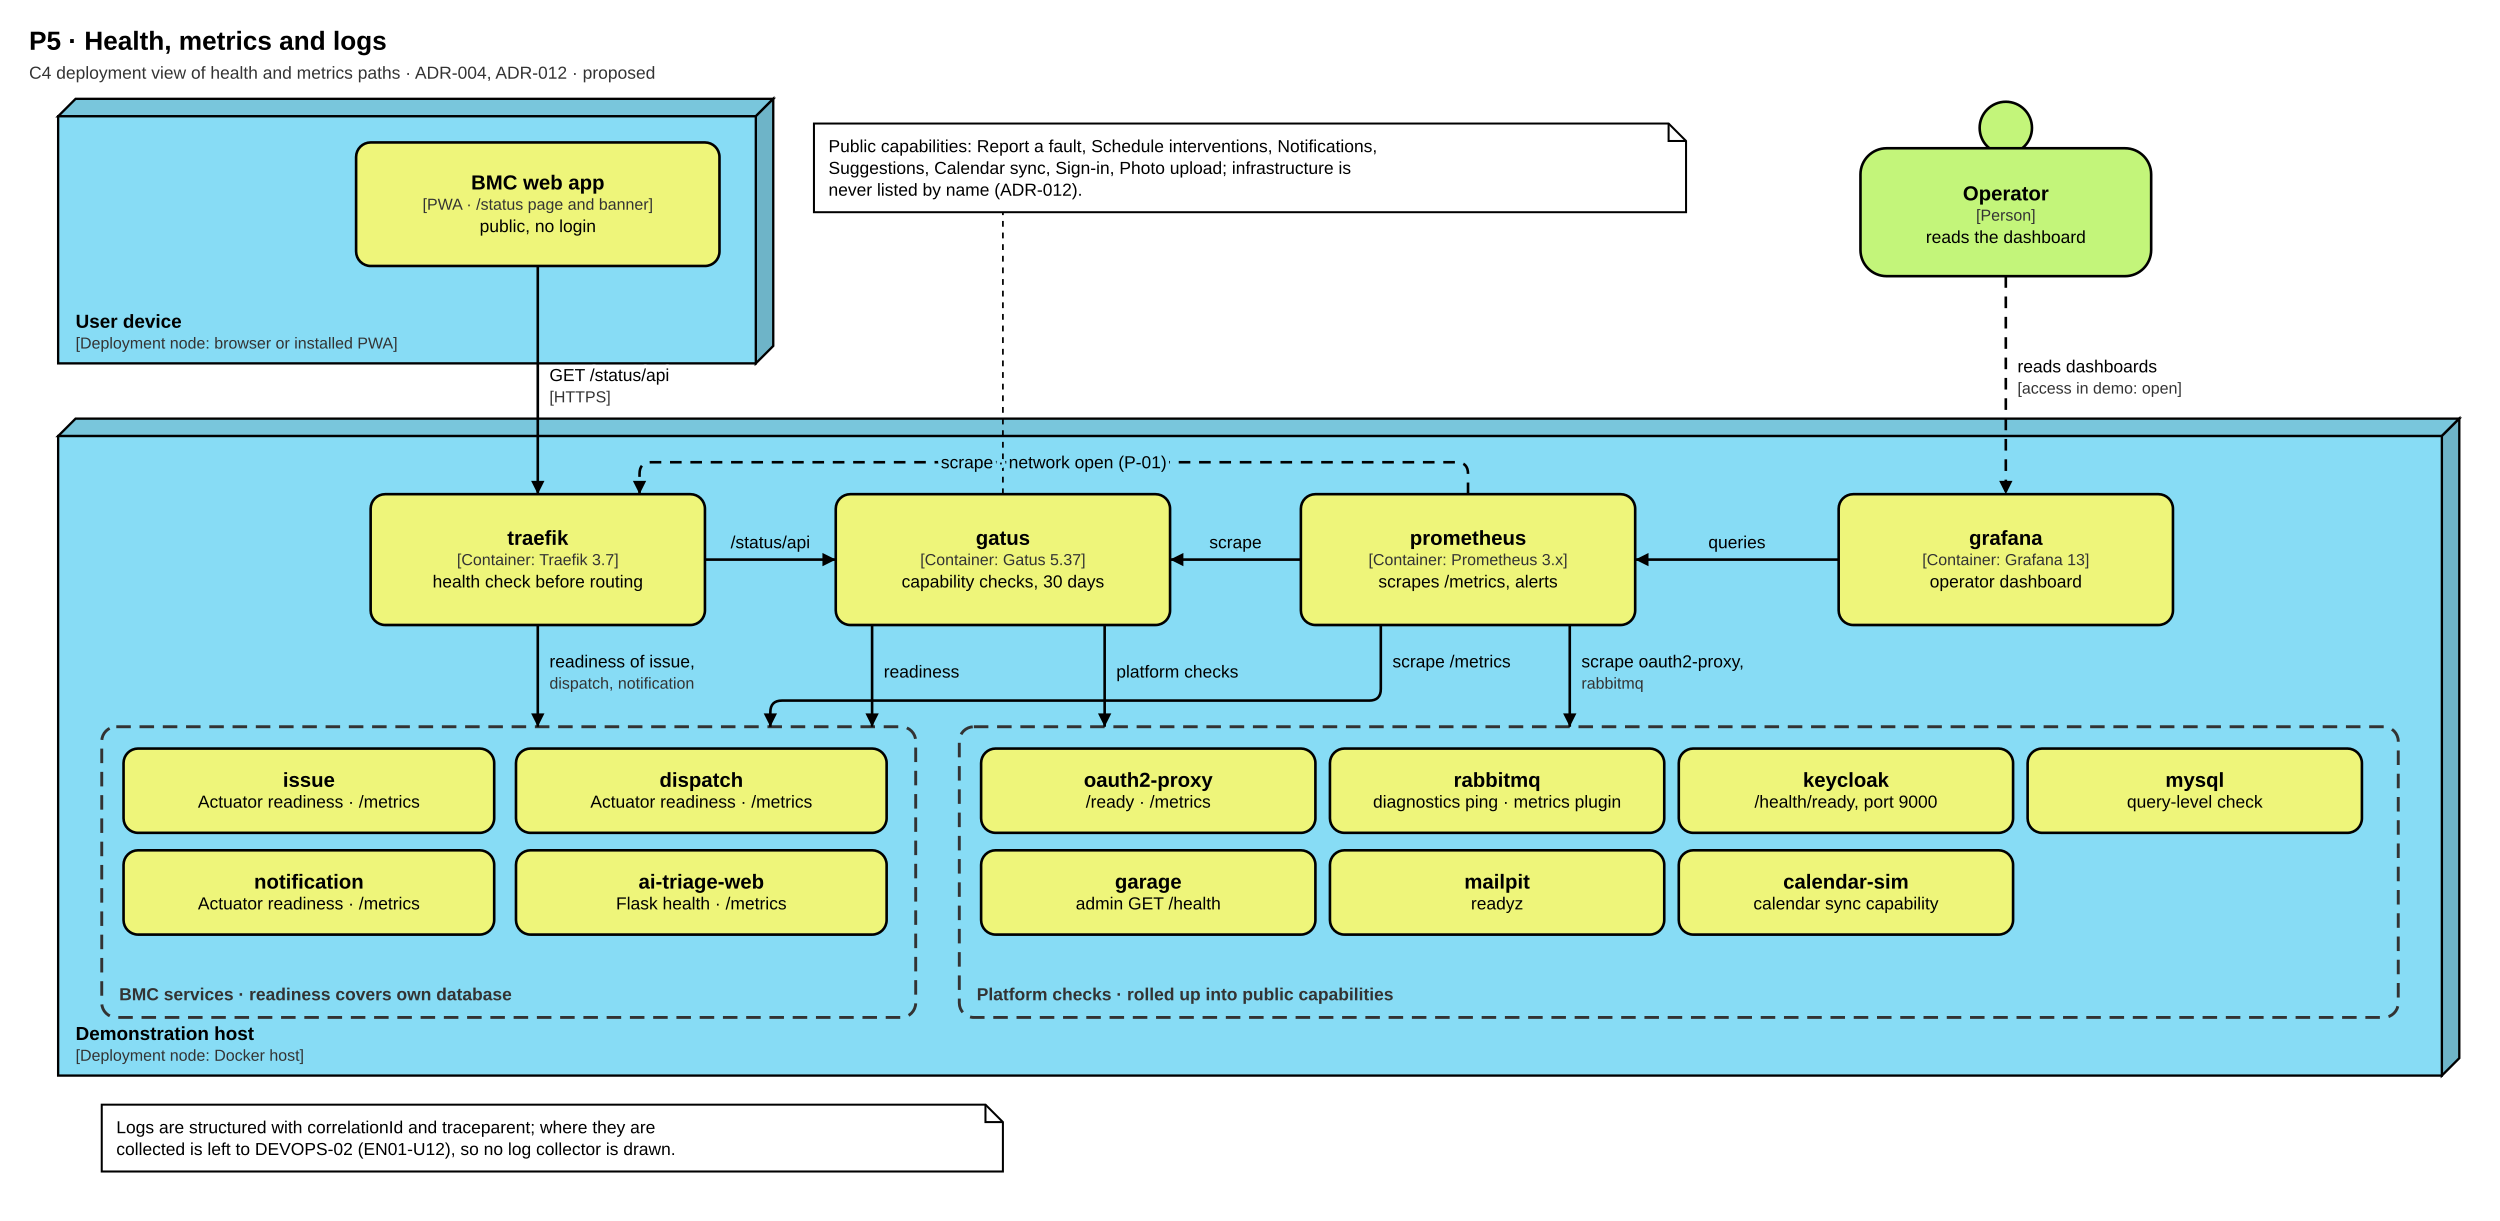
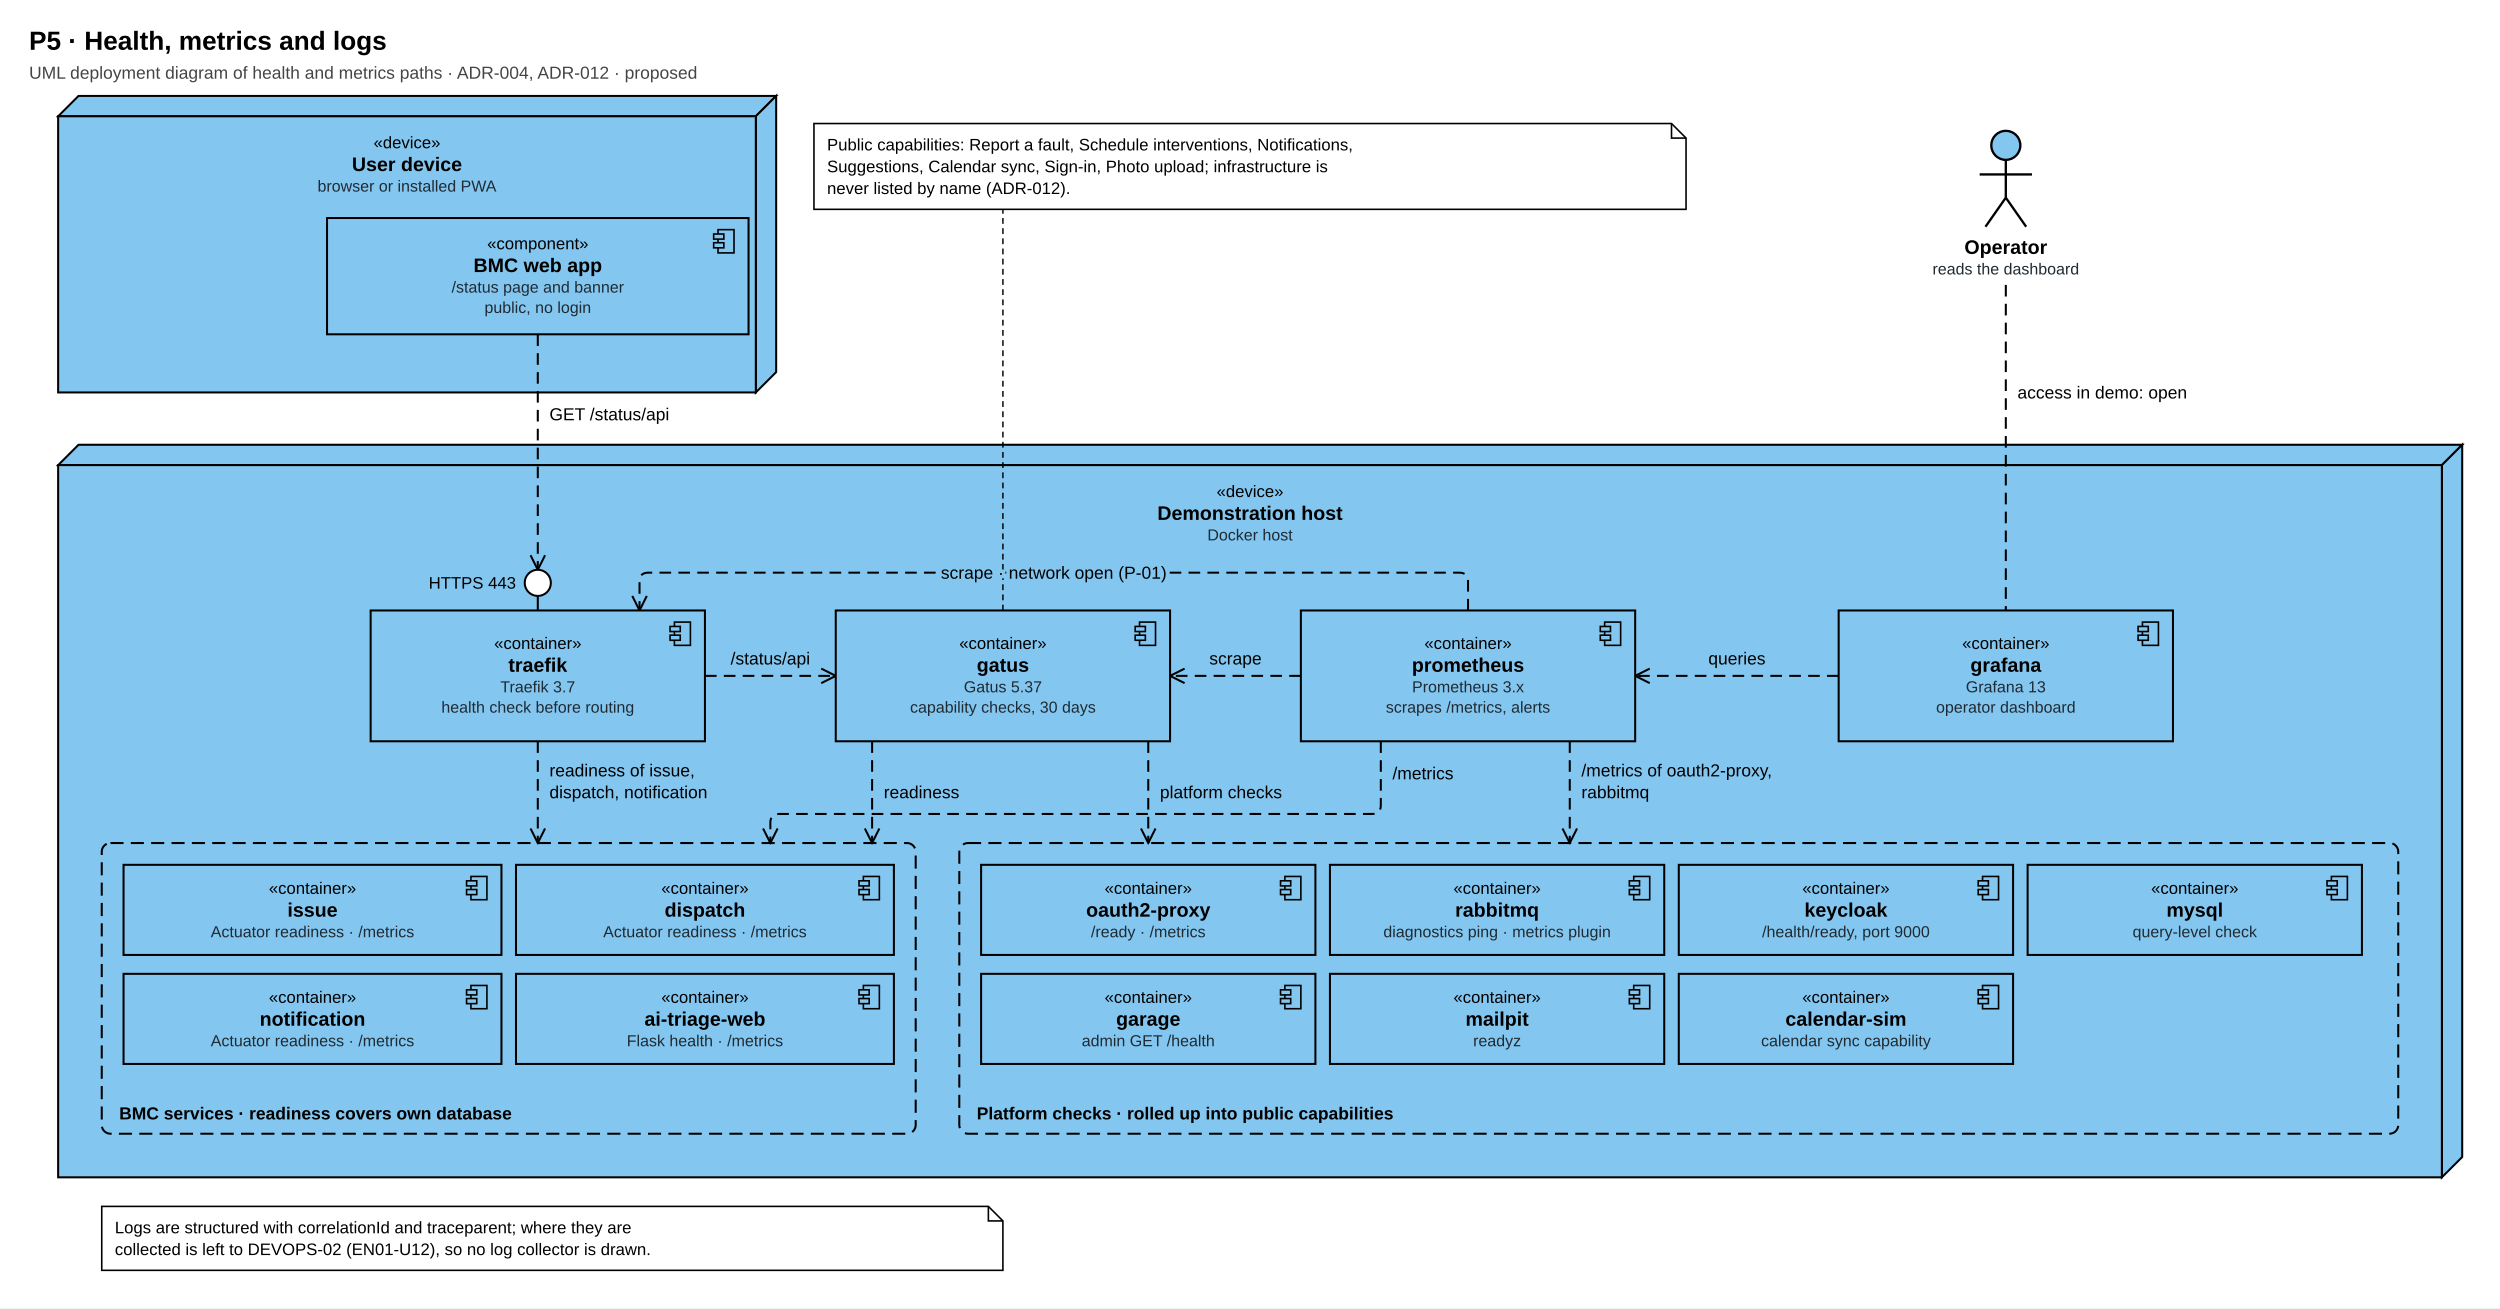
- <svg xmlns="http://www.w3.org/2000/svg" width="1720" height="840" viewBox="0 0 1720 840" font-family="Arial, 'Liberation Sans', Helvetica, sans-serif">
+ <svg xmlns="http://www.w3.org/2000/svg" width="1720" height="900" viewBox="0 0 1720 900" font-family="Arial, 'Liberation Sans', Helvetica, sans-serif">
  <defs>
-     <marker id="arrow" viewBox="0 0 12 12" refX="11" refY="6" markerWidth="11" markerHeight="11" markerUnits="userSpaceOnUse" orient="auto">
-       <path d="M1 1 L11 6 L1 11 Z" fill="#000000" />
+     <marker id="open" viewBox="0 0 12 12" refX="11" refY="6" markerWidth="12" markerHeight="12" markerUnits="userSpaceOnUse" orient="auto">
+       <path d="M1 1 L11 6 L1 11" fill="none" stroke="#000000" stroke-width="1.4" />
    </marker>
  </defs>
  <rect width="100%" height="100%" fill="#FFFFFF" />
-   <path d="M40 80 l12 -12 h480 l-12 12 z" fill="#79C6DC" stroke="#000000" stroke-width="1.6" />
-   <path d="M520 80 l12 -12 v170 l-12 12 z" fill="#6EB4C8" stroke="#000000" stroke-width="1.6" />
-   <rect x="40" y="80" width="480" height="170" fill="#87DCF5" stroke="#000000" stroke-width="1.6" />
-   <text x="52" y="221" font-size="13" font-weight="bold" fill="#000000" text-anchor="start" dominant-baseline="central">User device</text>
-   <text x="52" y="236" font-size="11" font-weight="normal" fill="#333333" text-anchor="start" dominant-baseline="central">[Deployment node: browser or installed PWA]</text>
-   <path d="M40 300 l12 -12 h1640 l-12 12 z" fill="#79C6DC" stroke="#000000" stroke-width="1.6" />
-   <path d="M1680 300 l12 -12 v440 l-12 12 z" fill="#6EB4C8" stroke="#000000" stroke-width="1.6" />
-   <rect x="40" y="300" width="1640" height="440" fill="#87DCF5" stroke="#000000" stroke-width="1.6" />
-   <text x="52" y="711" font-size="13" font-weight="bold" fill="#000000" text-anchor="start" dominant-baseline="central">Demonstration host</text>
-   <text x="52" y="726" font-size="11" font-weight="normal" fill="#333333" text-anchor="start" dominant-baseline="central">[Deployment node: Docker host]</text>
-   <rect x="70" y="500" width="560" height="200" rx="10" fill="none" stroke="#333333" stroke-width="2" stroke-dasharray="10 6" />
-   <text x="82" y="684" font-size="12" font-weight="bold" fill="#333333" text-anchor="start" dominant-baseline="central">BMC services · readiness covers own database</text>
-   <rect x="660" y="500" width="990" height="200" rx="10" fill="none" stroke="#333333" stroke-width="2" stroke-dasharray="10 6" />
-   <text x="672" y="684" font-size="12" font-weight="bold" fill="#333333" text-anchor="start" dominant-baseline="central">Platform checks · rolled up into public capabilities</text>
-   <path d="M690 340 L690 146" stroke="#000000" stroke-width="1.2" stroke-dasharray="4 4" fill="none" />
-   <path d="M370 183 L370 340" stroke="#000000" stroke-width="1.8" fill="none" marker-end="url(#arrow)" />
-   <text stroke="#FFFFFF" stroke-width="5" stroke-linejoin="round" x="378" y="258" font-size="12" font-weight="normal" fill="#000000" text-anchor="start" dominant-baseline="central">GET /status/api</text>
-   <text stroke="#FFFFFF" stroke-width="5" stroke-linejoin="round" x="378" y="273" font-size="11" font-weight="normal" fill="#333333" text-anchor="start" dominant-baseline="central">[HTTPS]</text>
-   <text x="378" y="258" font-size="12" font-weight="normal" fill="#000000" text-anchor="start" dominant-baseline="central">GET /status/api</text>
-   <text x="378" y="273" font-size="11" font-weight="normal" fill="#333333" text-anchor="start" dominant-baseline="central">[HTTPS]</text>
-   <path d="M485 385 L575 385" stroke="#000000" stroke-width="1.8" fill="none" marker-end="url(#arrow)" />
-   <text stroke="#87DCF5" stroke-width="5" stroke-linejoin="round" x="530" y="373" font-size="12" font-weight="normal" fill="#000000" text-anchor="middle" dominant-baseline="central">/status/api</text>
-   <text x="530" y="373" font-size="12" font-weight="normal" fill="#000000" text-anchor="middle" dominant-baseline="central">/status/api</text>
-   <path d="M1380 190 L1380 340" stroke="#000000" stroke-width="1.8" fill="none" stroke-dasharray="8 6" marker-end="url(#arrow)" />
-   <text stroke="#FFFFFF" stroke-width="5" stroke-linejoin="round" x="1388" y="252" font-size="12" font-weight="normal" fill="#000000" text-anchor="start" dominant-baseline="central">reads dashboards</text>
-   <text stroke="#FFFFFF" stroke-width="5" stroke-linejoin="round" x="1388" y="267" font-size="11" font-weight="normal" fill="#333333" text-anchor="start" dominant-baseline="central">[access in demo: open]</text>
-   <text x="1388" y="252" font-size="12" font-weight="normal" fill="#000000" text-anchor="start" dominant-baseline="central">reads dashboards</text>
-   <text x="1388" y="267" font-size="11" font-weight="normal" fill="#333333" text-anchor="start" dominant-baseline="central">[access in demo: open]</text>
-   <path d="M1265 385 L1125 385" stroke="#000000" stroke-width="1.8" fill="none" marker-end="url(#arrow)" />
-   <text stroke="#87DCF5" stroke-width="5" stroke-linejoin="round" x="1195" y="373" font-size="12" font-weight="normal" fill="#000000" text-anchor="middle" dominant-baseline="central">queries</text>
-   <text x="1195" y="373" font-size="12" font-weight="normal" fill="#000000" text-anchor="middle" dominant-baseline="central">queries</text>
-   <path d="M895 385 L805 385" stroke="#000000" stroke-width="1.8" fill="none" marker-end="url(#arrow)" />
-   <text stroke="#87DCF5" stroke-width="5" stroke-linejoin="round" x="850" y="373" font-size="12" font-weight="normal" fill="#000000" text-anchor="middle" dominant-baseline="central">scrape</text>
-   <text x="850" y="373" font-size="12" font-weight="normal" fill="#000000" text-anchor="middle" dominant-baseline="central">scrape</text>
-   <path d="M1010 340 L1010.0 326.0 Q1010 318 1002.0 318.0 L448.0 318.0 Q440 318 440.0 326.0 L440 340" stroke="#000000" stroke-width="1.8" fill="none" stroke-dasharray="8 6" marker-end="url(#arrow)" />
-   <text stroke="#87DCF5" stroke-width="5" stroke-linejoin="round" x="725" y="318" font-size="12" font-weight="normal" fill="#000000" text-anchor="middle" dominant-baseline="central">scrape · network open (P-01)</text>
-   <text x="725" y="318" font-size="12" font-weight="normal" fill="#000000" text-anchor="middle" dominant-baseline="central">scrape · network open (P-01)</text>
-   <path d="M370 430 L370 500" stroke="#000000" stroke-width="1.8" fill="none" marker-end="url(#arrow)" />
-   <text stroke="#87DCF5" stroke-width="5" stroke-linejoin="round" x="378" y="455" font-size="12" font-weight="normal" fill="#000000" text-anchor="start" dominant-baseline="central">readiness of issue,</text>
-   <text stroke="#87DCF5" stroke-width="5" stroke-linejoin="round" x="378" y="470" font-size="11" font-weight="normal" fill="#333333" text-anchor="start" dominant-baseline="central">dispatch, notification</text>
-   <text x="378" y="455" font-size="12" font-weight="normal" fill="#000000" text-anchor="start" dominant-baseline="central">readiness of issue,</text>
-   <text x="378" y="470" font-size="11" font-weight="normal" fill="#333333" text-anchor="start" dominant-baseline="central">dispatch, notification</text>
-   <path d="M600 430 L600 500" stroke="#000000" stroke-width="1.8" fill="none" marker-end="url(#arrow)" />
-   <text stroke="#87DCF5" stroke-width="5" stroke-linejoin="round" x="608" y="462" font-size="12" font-weight="normal" fill="#000000" text-anchor="start" dominant-baseline="central">readiness</text>
-   <text x="608" y="462" font-size="12" font-weight="normal" fill="#000000" text-anchor="start" dominant-baseline="central">readiness</text>
-   <path d="M760 430 L760 500" stroke="#000000" stroke-width="1.8" fill="none" marker-end="url(#arrow)" />
-   <text stroke="#87DCF5" stroke-width="5" stroke-linejoin="round" x="768" y="462" font-size="12" font-weight="normal" fill="#000000" text-anchor="start" dominant-baseline="central">platform checks</text>
-   <text x="768" y="462" font-size="12" font-weight="normal" fill="#000000" text-anchor="start" dominant-baseline="central">platform checks</text>
-   <path d="M950 430 L950.0 474.0 Q950 482 942.0 482.0 L538.0 482.0 Q530 482 530.0 490.0 L530 500" stroke="#000000" stroke-width="1.8" fill="none" marker-end="url(#arrow)" />
-   <text stroke="#87DCF5" stroke-width="5" stroke-linejoin="round" x="958" y="455" font-size="12" font-weight="normal" fill="#000000" text-anchor="start" dominant-baseline="central">scrape /metrics</text>
-   <text x="958" y="455" font-size="12" font-weight="normal" fill="#000000" text-anchor="start" dominant-baseline="central">scrape /metrics</text>
-   <path d="M1080 430 L1080 500" stroke="#000000" stroke-width="1.8" fill="none" marker-end="url(#arrow)" />
-   <text stroke="#87DCF5" stroke-width="5" stroke-linejoin="round" x="1088" y="455" font-size="12" font-weight="normal" fill="#000000" text-anchor="start" dominant-baseline="central">scrape oauth2-proxy,</text>
-   <text stroke="#87DCF5" stroke-width="5" stroke-linejoin="round" x="1088" y="470" font-size="11" font-weight="normal" fill="#333333" text-anchor="start" dominant-baseline="central">rabbitmq</text>
-   <text x="1088" y="455" font-size="12" font-weight="normal" fill="#000000" text-anchor="start" dominant-baseline="central">scrape oauth2-proxy,</text>
-   <text x="1088" y="470" font-size="11" font-weight="normal" fill="#333333" text-anchor="start" dominant-baseline="central">rabbitmq</text>
+   <path d="M40 80 l14 -14 h480 l-14 14 z" fill="#83C6EF" stroke="#000000" stroke-width="1.4" />
+   <path d="M520 80 l14 -14 v190 l-14 14 z" fill="#83C6EF" stroke="#000000" stroke-width="1.4" />
+   <rect x="40" y="80" width="480" height="190" fill="#83C6EF" stroke="#000000" stroke-width="1.4" />
+   <text x="280.0" y="98" font-size="11.5" fill="#000000" text-anchor="middle" dominant-baseline="central">«device»</text>
+   <text x="280.0" y="113" font-size="13.5" font-weight="bold" fill="#000000" text-anchor="middle" dominant-baseline="central">User device</text>
+   <text x="280.0" y="128" font-size="11" fill="#1F2A33" text-anchor="middle" dominant-baseline="central">browser or installed PWA</text>
+   <path d="M40 320 l14 -14 h1640 l-14 14 z" fill="#83C6EF" stroke="#000000" stroke-width="1.4" />
+   <path d="M1680 320 l14 -14 v490 l-14 14 z" fill="#83C6EF" stroke="#000000" stroke-width="1.4" />
+   <rect x="40" y="320" width="1640" height="490" fill="#83C6EF" stroke="#000000" stroke-width="1.4" />
+   <text x="860.0" y="338" font-size="11.5" fill="#000000" text-anchor="middle" dominant-baseline="central">«device»</text>
+   <text x="860.0" y="353" font-size="13.5" font-weight="bold" fill="#000000" text-anchor="middle" dominant-baseline="central">Demonstration host</text>
+   <text x="860.0" y="368" font-size="11" fill="#1F2A33" text-anchor="middle" dominant-baseline="central">Docker host</text>
+   <rect x="70" y="580" width="560" height="200" rx="6" fill="none" stroke="#000000" stroke-width="1.4" stroke-dasharray="9 5" />
+   <text x="82" y="766" font-size="12" font-weight="bold" fill="#000000" text-anchor="start" dominant-baseline="central">BMC services · readiness covers own database</text>
+   <rect x="660" y="580" width="990" height="200" rx="6" fill="none" stroke="#000000" stroke-width="1.4" stroke-dasharray="9 5" />
+   <text x="672" y="766" font-size="12" font-weight="bold" fill="#000000" text-anchor="start" dominant-baseline="central">Platform checks · rolled up into public capabilities</text>
+   <path d="M690 420 L690 144" stroke="#000000" stroke-width="1" stroke-dasharray="4 3" fill="none" />
+   <path d="M370 230 L370 392" stroke="#000000" stroke-width="1.4" fill="none" stroke-dasharray="8 5" marker-end="url(#open)" />
+   <text stroke="#FFFFFF" stroke-width="5" stroke-linejoin="round" x="378" y="285" font-size="12" fill="#000000" text-anchor="start" dominant-baseline="central">GET /status/api</text>
+   <text x="378" y="285" font-size="12" fill="#000000" text-anchor="start" dominant-baseline="central">GET /status/api</text>
+   <path d="M485 465 L575 465" stroke="#000000" stroke-width="1.4" fill="none" stroke-dasharray="8 5" marker-end="url(#open)" />
+   <text stroke="#83C6EF" stroke-width="5" stroke-linejoin="round" x="530" y="453" font-size="12" fill="#000000" text-anchor="middle" dominant-baseline="central">/status/api</text>
+   <text x="530" y="453" font-size="12" fill="#000000" text-anchor="middle" dominant-baseline="central">/status/api</text>
+   <path d="M895 465 L805 465" stroke="#000000" stroke-width="1.4" fill="none" stroke-dasharray="8 5" marker-end="url(#open)" />
+   <text stroke="#83C6EF" stroke-width="5" stroke-linejoin="round" x="850" y="453" font-size="12" fill="#000000" text-anchor="middle" dominant-baseline="central">scrape</text>
+   <text x="850" y="453" font-size="12" fill="#000000" text-anchor="middle" dominant-baseline="central">scrape</text>
+   <path d="M1265 465 L1125 465" stroke="#000000" stroke-width="1.4" fill="none" stroke-dasharray="8 5" marker-end="url(#open)" />
+   <text stroke="#83C6EF" stroke-width="5" stroke-linejoin="round" x="1195" y="453" font-size="12" fill="#000000" text-anchor="middle" dominant-baseline="central">queries</text>
+   <text x="1195" y="453" font-size="12" fill="#000000" text-anchor="middle" dominant-baseline="central">queries</text>
+   <path d="M1010 420 L1010.0 400.0 Q1010 394 1004.0 394.0 L446.0 394.0 Q440 394 440.0 400.0 L440 420" stroke="#000000" stroke-width="1.4" fill="none" stroke-dasharray="8 5" marker-end="url(#open)" />
+   <text stroke="#83C6EF" stroke-width="5" stroke-linejoin="round" x="725" y="394" font-size="12" fill="#000000" text-anchor="middle" dominant-baseline="central">scrape · network open (P-01)</text>
+   <text x="725" y="394" font-size="12" fill="#000000" text-anchor="middle" dominant-baseline="central">scrape · network open (P-01)</text>
+   <path d="M1380 196 L1380 420" stroke="#000000" stroke-width="1.4" fill="none" stroke-dasharray="8 5" />
+   <text stroke="#FFFFFF" stroke-width="5" stroke-linejoin="round" x="1388" y="270" font-size="12" fill="#000000" text-anchor="start" dominant-baseline="central">access in demo: open</text>
+   <text x="1388" y="270" font-size="12" fill="#000000" text-anchor="start" dominant-baseline="central">access in demo: open</text>
+   <path d="M370 510 L370 580" stroke="#000000" stroke-width="1.4" fill="none" stroke-dasharray="8 5" marker-end="url(#open)" />
+   <text stroke="#83C6EF" stroke-width="5" stroke-linejoin="round" x="378" y="530" font-size="12" fill="#000000" text-anchor="start" dominant-baseline="central">readiness of issue,</text>
+   <text x="378" y="530" font-size="12" fill="#000000" text-anchor="start" dominant-baseline="central">readiness of issue,</text>
+   <text stroke="#83C6EF" stroke-width="5" stroke-linejoin="round" x="378" y="545" font-size="12" fill="#000000" text-anchor="start" dominant-baseline="central">dispatch, notification</text>
+   <text x="378" y="545" font-size="12" fill="#000000" text-anchor="start" dominant-baseline="central">dispatch, notification</text>
+   <path d="M600 510 L600 580" stroke="#000000" stroke-width="1.4" fill="none" stroke-dasharray="8 5" marker-end="url(#open)" />
+   <text stroke="#83C6EF" stroke-width="5" stroke-linejoin="round" x="608" y="545" font-size="12" fill="#000000" text-anchor="start" dominant-baseline="central">readiness</text>
+   <text x="608" y="545" font-size="12" fill="#000000" text-anchor="start" dominant-baseline="central">readiness</text>
+   <path d="M790 510 L790 580" stroke="#000000" stroke-width="1.4" fill="none" stroke-dasharray="8 5" marker-end="url(#open)" />
+   <text stroke="#83C6EF" stroke-width="5" stroke-linejoin="round" x="798" y="545" font-size="12" fill="#000000" text-anchor="start" dominant-baseline="central">platform checks</text>
+   <text x="798" y="545" font-size="12" fill="#000000" text-anchor="start" dominant-baseline="central">platform checks</text>
+   <path d="M950 510 L950.0 554.0 Q950 560 944.0 560.0 L536.0 560.0 Q530 560 530.0 566.0 L530 580" stroke="#000000" stroke-width="1.4" fill="none" stroke-dasharray="8 5" marker-end="url(#open)" />
+   <text stroke="#83C6EF" stroke-width="5" stroke-linejoin="round" x="958" y="532" font-size="12" fill="#000000" text-anchor="start" dominant-baseline="central">/metrics</text>
+   <text x="958" y="532" font-size="12" fill="#000000" text-anchor="start" dominant-baseline="central">/metrics</text>
+   <path d="M1080 510 L1080 580" stroke="#000000" stroke-width="1.4" fill="none" stroke-dasharray="8 5" marker-end="url(#open)" />
+   <text stroke="#83C6EF" stroke-width="5" stroke-linejoin="round" x="1088" y="530" font-size="12" fill="#000000" text-anchor="start" dominant-baseline="central">/metrics of oauth2-proxy,</text>
+   <text x="1088" y="530" font-size="12" fill="#000000" text-anchor="start" dominant-baseline="central">/metrics of oauth2-proxy,</text>
+   <text stroke="#83C6EF" stroke-width="5" stroke-linejoin="round" x="1088" y="545" font-size="12" fill="#000000" text-anchor="start" dominant-baseline="central">rabbitmq</text>
+   <text x="1088" y="545" font-size="12" fill="#000000" text-anchor="start" dominant-baseline="central">rabbitmq</text>
  <text x="20" y="28" font-size="18" font-weight="bold" fill="#000000" text-anchor="start" dominant-baseline="central">P5 · Health, metrics and logs</text>
-   <text x="20" y="50" font-size="12" font-weight="normal" fill="#333333" text-anchor="start" dominant-baseline="central">C4 deployment view of health and metrics paths · ADR-004, ADR-012 · proposed</text>
-   <rect x="245" y="98" width="250" height="85" rx="10" fill="#EEF57A" stroke="#000000" stroke-width="1.8" />
-   <text x="370.0" y="125.5" font-size="14" font-weight="bold" fill="#000000" text-anchor="middle" dominant-baseline="central">BMC web app</text>
-   <text x="370.0" y="140.5" font-size="11" font-weight="normal" fill="#333333" text-anchor="middle" dominant-baseline="central">[PWA · /status page and banner]</text>
-   <text x="370.0" y="155.5" font-size="12" font-weight="normal" fill="#000000" text-anchor="middle" dominant-baseline="central">public, no login</text>
-   <circle cx="1380.0" cy="88" r="18" fill="#C3F57A" stroke="#000000" stroke-width="1.8" />
-   <rect x="1280" y="102" width="200" height="88" rx="18" fill="#C3F57A" stroke="#000000" stroke-width="1.8" />
-   <text x="1380.0" y="133.0" font-size="14" font-weight="bold" fill="#000000" text-anchor="middle" dominant-baseline="central">Operator</text>
-   <text x="1380.0" y="148.0" font-size="11" font-weight="normal" fill="#333333" text-anchor="middle" dominant-baseline="central">[Person]</text>
-   <text x="1380.0" y="163.0" font-size="12" font-weight="normal" fill="#000000" text-anchor="middle" dominant-baseline="central">reads the dashboard</text>
-   <path d="M560 85 h588 l12 12 v49 h-600 z" fill="#FFFFFF" stroke="#000000" stroke-width="1.4" />
-   <path d="M1148 85 v12 h12" fill="none" stroke="#000000" stroke-width="1.4" />
-   <text x="570" y="100.5" font-size="12" font-weight="normal" fill="#000000" text-anchor="start" dominant-baseline="central">Public capabilities: Report a fault, Schedule interventions, Notifications,</text>
-   <text x="570" y="115.5" font-size="12" font-weight="normal" fill="#000000" text-anchor="start" dominant-baseline="central">Suggestions, Calendar sync, Sign-in, Photo upload; infrastructure is</text>
-   <text x="570" y="130.5" font-size="12" font-weight="normal" fill="#000000" text-anchor="start" dominant-baseline="central">never listed by name (ADR-012).</text>
-   <rect x="255" y="340" width="230" height="90" rx="10" fill="#EEF57A" stroke="#000000" stroke-width="1.8" />
-   <text x="370.0" y="370.0" font-size="14" font-weight="bold" fill="#000000" text-anchor="middle" dominant-baseline="central">traefik</text>
-   <text x="370.0" y="385.0" font-size="11" font-weight="normal" fill="#333333" text-anchor="middle" dominant-baseline="central">[Container: Traefik 3.7]</text>
-   <text x="370.0" y="400.0" font-size="12" font-weight="normal" fill="#000000" text-anchor="middle" dominant-baseline="central">health check before routing</text>
-   <rect x="575" y="340" width="230" height="90" rx="10" fill="#EEF57A" stroke="#000000" stroke-width="1.8" />
-   <text x="690.0" y="370.0" font-size="14" font-weight="bold" fill="#000000" text-anchor="middle" dominant-baseline="central">gatus</text>
-   <text x="690.0" y="385.0" font-size="11" font-weight="normal" fill="#333333" text-anchor="middle" dominant-baseline="central">[Container: Gatus 5.37]</text>
-   <text x="690.0" y="400.0" font-size="12" font-weight="normal" fill="#000000" text-anchor="middle" dominant-baseline="central">capability checks, 30 days</text>
-   <rect x="895" y="340" width="230" height="90" rx="10" fill="#EEF57A" stroke="#000000" stroke-width="1.8" />
-   <text x="1010.0" y="370.0" font-size="14" font-weight="bold" fill="#000000" text-anchor="middle" dominant-baseline="central">prometheus</text>
-   <text x="1010.0" y="385.0" font-size="11" font-weight="normal" fill="#333333" text-anchor="middle" dominant-baseline="central">[Container: Prometheus 3.x]</text>
-   <text x="1010.0" y="400.0" font-size="12" font-weight="normal" fill="#000000" text-anchor="middle" dominant-baseline="central">scrapes /metrics, alerts</text>
-   <rect x="1265" y="340" width="230" height="90" rx="10" fill="#EEF57A" stroke="#000000" stroke-width="1.8" />
-   <text x="1380.0" y="370.0" font-size="14" font-weight="bold" fill="#000000" text-anchor="middle" dominant-baseline="central">grafana</text>
-   <text x="1380.0" y="385.0" font-size="11" font-weight="normal" fill="#333333" text-anchor="middle" dominant-baseline="central">[Container: Grafana 13]</text>
-   <text x="1380.0" y="400.0" font-size="12" font-weight="normal" fill="#000000" text-anchor="middle" dominant-baseline="central">operator dashboard</text>
-   <rect x="85" y="515" width="255" height="58" rx="10" fill="#EEF57A" stroke="#000000" stroke-width="1.8" />
-   <text x="212.5" y="536.5" font-size="14" font-weight="bold" fill="#000000" text-anchor="middle" dominant-baseline="central">issue</text>
-   <text x="212.5" y="551.5" font-size="12" font-weight="normal" fill="#000000" text-anchor="middle" dominant-baseline="central">Actuator readiness · /metrics</text>
-   <rect x="355" y="515" width="255" height="58" rx="10" fill="#EEF57A" stroke="#000000" stroke-width="1.8" />
-   <text x="482.5" y="536.5" font-size="14" font-weight="bold" fill="#000000" text-anchor="middle" dominant-baseline="central">dispatch</text>
-   <text x="482.5" y="551.5" font-size="12" font-weight="normal" fill="#000000" text-anchor="middle" dominant-baseline="central">Actuator readiness · /metrics</text>
-   <rect x="85" y="585" width="255" height="58" rx="10" fill="#EEF57A" stroke="#000000" stroke-width="1.8" />
-   <text x="212.5" y="606.5" font-size="14" font-weight="bold" fill="#000000" text-anchor="middle" dominant-baseline="central">notification</text>
-   <text x="212.5" y="621.5" font-size="12" font-weight="normal" fill="#000000" text-anchor="middle" dominant-baseline="central">Actuator readiness · /metrics</text>
-   <rect x="355" y="585" width="255" height="58" rx="10" fill="#EEF57A" stroke="#000000" stroke-width="1.8" />
-   <text x="482.5" y="606.5" font-size="14" font-weight="bold" fill="#000000" text-anchor="middle" dominant-baseline="central">ai-triage-web</text>
-   <text x="482.5" y="621.5" font-size="12" font-weight="normal" fill="#000000" text-anchor="middle" dominant-baseline="central">Flask health · /metrics</text>
-   <rect x="675" y="515" width="230" height="58" rx="10" fill="#EEF57A" stroke="#000000" stroke-width="1.8" />
-   <text x="790.0" y="536.5" font-size="14" font-weight="bold" fill="#000000" text-anchor="middle" dominant-baseline="central">oauth2-proxy</text>
-   <text x="790.0" y="551.5" font-size="12" font-weight="normal" fill="#000000" text-anchor="middle" dominant-baseline="central">/ready · /metrics</text>
-   <rect x="915" y="515" width="230" height="58" rx="10" fill="#EEF57A" stroke="#000000" stroke-width="1.8" />
-   <text x="1030.0" y="536.5" font-size="14" font-weight="bold" fill="#000000" text-anchor="middle" dominant-baseline="central">rabbitmq</text>
-   <text x="1030.0" y="551.5" font-size="12" font-weight="normal" fill="#000000" text-anchor="middle" dominant-baseline="central">diagnostics ping · metrics plugin</text>
-   <rect x="1155" y="515" width="230" height="58" rx="10" fill="#EEF57A" stroke="#000000" stroke-width="1.8" />
-   <text x="1270.0" y="536.5" font-size="14" font-weight="bold" fill="#000000" text-anchor="middle" dominant-baseline="central">keycloak</text>
-   <text x="1270.0" y="551.5" font-size="12" font-weight="normal" fill="#000000" text-anchor="middle" dominant-baseline="central">/health/ready, port 9000</text>
-   <rect x="1395" y="515" width="230" height="58" rx="10" fill="#EEF57A" stroke="#000000" stroke-width="1.8" />
-   <text x="1510.0" y="536.5" font-size="14" font-weight="bold" fill="#000000" text-anchor="middle" dominant-baseline="central">mysql</text>
-   <text x="1510.0" y="551.5" font-size="12" font-weight="normal" fill="#000000" text-anchor="middle" dominant-baseline="central">query-level check</text>
-   <rect x="675" y="585" width="230" height="58" rx="10" fill="#EEF57A" stroke="#000000" stroke-width="1.8" />
-   <text x="790.0" y="606.5" font-size="14" font-weight="bold" fill="#000000" text-anchor="middle" dominant-baseline="central">garage</text>
-   <text x="790.0" y="621.5" font-size="12" font-weight="normal" fill="#000000" text-anchor="middle" dominant-baseline="central">admin GET /health</text>
-   <rect x="915" y="585" width="230" height="58" rx="10" fill="#EEF57A" stroke="#000000" stroke-width="1.8" />
-   <text x="1030.0" y="606.5" font-size="14" font-weight="bold" fill="#000000" text-anchor="middle" dominant-baseline="central">mailpit</text>
-   <text x="1030.0" y="621.5" font-size="12" font-weight="normal" fill="#000000" text-anchor="middle" dominant-baseline="central">readyz</text>
-   <rect x="1155" y="585" width="230" height="58" rx="10" fill="#EEF57A" stroke="#000000" stroke-width="1.8" />
-   <text x="1270.0" y="606.5" font-size="14" font-weight="bold" fill="#000000" text-anchor="middle" dominant-baseline="central">calendar-sim</text>
-   <text x="1270.0" y="621.5" font-size="12" font-weight="normal" fill="#000000" text-anchor="middle" dominant-baseline="central">calendar sync capability</text>
-   <path d="M70 760 h608 l12 12 v34 h-620 z" fill="#FFFFFF" stroke="#000000" stroke-width="1.4" />
-   <path d="M678 760 v12 h12" fill="none" stroke="#000000" stroke-width="1.4" />
-   <text x="80" y="775.5" font-size="12" font-weight="normal" fill="#000000" text-anchor="start" dominant-baseline="central">Logs are structured with correlationId and traceparent; where they are</text>
-   <text x="80" y="790.5" font-size="12" font-weight="normal" fill="#000000" text-anchor="start" dominant-baseline="central">collected is left to DEVOPS-02 (EN01-U12), so no log collector is drawn.</text>
+   <text x="20" y="50" font-size="12" fill="#444444" text-anchor="start" dominant-baseline="central">UML deployment diagram of health and metrics paths · ADR-004, ADR-012 · proposed</text>
+   <rect x="225" y="150" width="290" height="80" fill="#83C6EF" stroke="#000000" stroke-width="1.4" />
+   <rect x="494" y="158" width="11" height="16" stroke="#000000" stroke-width="1.1" fill="#83C6EF" />
+   <rect x="491" y="161" width="7" height="3.5" stroke="#000000" stroke-width="1.1" fill="#83C6EF" />
+   <rect x="491" y="167" width="7" height="3.5" stroke="#000000" stroke-width="1.1" fill="#83C6EF" />
+   <text x="370.0" y="167.5" font-size="11.5" fill="#000000" text-anchor="middle" dominant-baseline="central">«component»</text>
+   <text x="370.0" y="182.5" font-size="13.5" font-weight="bold" fill="#000000" text-anchor="middle" dominant-baseline="central">BMC web app</text>
+   <text x="370.0" y="197.5" font-size="11" fill="#1F2A33" text-anchor="middle" dominant-baseline="central">/status page and banner</text>
+   <text x="370.0" y="211.5" font-size="11" fill="#1F2A33" text-anchor="middle" dominant-baseline="central">public, no login</text>
+   <circle cx="1380" cy="100" r="10" fill="#83C6EF" stroke="#000000" stroke-width="1.6" />
+   <path d="M1380 110 v26 M1362 120 h36 M1380 136 l-14 20 M1380 136 l14 20" stroke="#000000" stroke-width="1.6" fill="none" />
+   <text x="1380" y="170" font-size="13.5" font-weight="bold" fill="#000000" text-anchor="middle" dominant-baseline="central">Operator</text>
+   <text x="1380" y="185" font-size="11" fill="#1F2A33" text-anchor="middle" dominant-baseline="central">reads the dashboard</text>
+   <path d="M560 85 h590 l10 10 v49 h-600 z" fill="#FFFFFF" stroke="#000000" stroke-width="1.1" />
+   <path d="M1150 85 v10 h10" fill="none" stroke="#000000" stroke-width="1.1" />
+   <text x="569" y="99.5" font-size="11.5" fill="#000000" text-anchor="start" dominant-baseline="central">Public capabilities: Report a fault, Schedule interventions, Notifications,</text>
+   <text x="569" y="114.5" font-size="11.5" fill="#000000" text-anchor="start" dominant-baseline="central">Suggestions, Calendar sync, Sign-in, Photo upload; infrastructure is</text>
+   <text x="569" y="129.5" font-size="11.5" fill="#000000" text-anchor="start" dominant-baseline="central">never listed by name (ADR-012).</text>
+   <rect x="255" y="420" width="230" height="90" fill="#83C6EF" stroke="#000000" stroke-width="1.4" />
+   <rect x="464" y="428" width="11" height="16" stroke="#000000" stroke-width="1.1" fill="#83C6EF" />
+   <rect x="461" y="431" width="7" height="3.5" stroke="#000000" stroke-width="1.1" fill="#83C6EF" />
+   <rect x="461" y="437" width="7" height="3.5" stroke="#000000" stroke-width="1.1" fill="#83C6EF" />
+   <text x="370.0" y="442.5" font-size="11.5" fill="#000000" text-anchor="middle" dominant-baseline="central">«container»</text>
+   <text x="370.0" y="457.5" font-size="13.5" font-weight="bold" fill="#000000" text-anchor="middle" dominant-baseline="central">traefik</text>
+   <text x="370.0" y="472.5" font-size="11" fill="#1F2A33" text-anchor="middle" dominant-baseline="central">Traefik 3.7</text>
+   <text x="370.0" y="486.5" font-size="11" fill="#1F2A33" text-anchor="middle" dominant-baseline="central">health check before routing</text>
+   <rect x="575" y="420" width="230" height="90" fill="#83C6EF" stroke="#000000" stroke-width="1.4" />
+   <rect x="784" y="428" width="11" height="16" stroke="#000000" stroke-width="1.1" fill="#83C6EF" />
+   <rect x="781" y="431" width="7" height="3.5" stroke="#000000" stroke-width="1.1" fill="#83C6EF" />
+   <rect x="781" y="437" width="7" height="3.5" stroke="#000000" stroke-width="1.1" fill="#83C6EF" />
+   <text x="690.0" y="442.5" font-size="11.5" fill="#000000" text-anchor="middle" dominant-baseline="central">«container»</text>
+   <text x="690.0" y="457.5" font-size="13.5" font-weight="bold" fill="#000000" text-anchor="middle" dominant-baseline="central">gatus</text>
+   <text x="690.0" y="472.5" font-size="11" fill="#1F2A33" text-anchor="middle" dominant-baseline="central">Gatus 5.37</text>
+   <text x="690.0" y="486.5" font-size="11" fill="#1F2A33" text-anchor="middle" dominant-baseline="central">capability checks, 30 days</text>
+   <rect x="895" y="420" width="230" height="90" fill="#83C6EF" stroke="#000000" stroke-width="1.4" />
+   <rect x="1104" y="428" width="11" height="16" stroke="#000000" stroke-width="1.1" fill="#83C6EF" />
+   <rect x="1101" y="431" width="7" height="3.5" stroke="#000000" stroke-width="1.1" fill="#83C6EF" />
+   <rect x="1101" y="437" width="7" height="3.5" stroke="#000000" stroke-width="1.1" fill="#83C6EF" />
+   <text x="1010.0" y="442.5" font-size="11.5" fill="#000000" text-anchor="middle" dominant-baseline="central">«container»</text>
+   <text x="1010.0" y="457.5" font-size="13.5" font-weight="bold" fill="#000000" text-anchor="middle" dominant-baseline="central">prometheus</text>
+   <text x="1010.0" y="472.5" font-size="11" fill="#1F2A33" text-anchor="middle" dominant-baseline="central">Prometheus 3.x</text>
+   <text x="1010.0" y="486.5" font-size="11" fill="#1F2A33" text-anchor="middle" dominant-baseline="central">scrapes /metrics, alerts</text>
+   <rect x="1265" y="420" width="230" height="90" fill="#83C6EF" stroke="#000000" stroke-width="1.4" />
+   <rect x="1474" y="428" width="11" height="16" stroke="#000000" stroke-width="1.1" fill="#83C6EF" />
+   <rect x="1471" y="431" width="7" height="3.5" stroke="#000000" stroke-width="1.1" fill="#83C6EF" />
+   <rect x="1471" y="437" width="7" height="3.5" stroke="#000000" stroke-width="1.1" fill="#83C6EF" />
+   <text x="1380.0" y="442.5" font-size="11.5" fill="#000000" text-anchor="middle" dominant-baseline="central">«container»</text>
+   <text x="1380.0" y="457.5" font-size="13.5" font-weight="bold" fill="#000000" text-anchor="middle" dominant-baseline="central">grafana</text>
+   <text x="1380.0" y="472.5" font-size="11" fill="#1F2A33" text-anchor="middle" dominant-baseline="central">Grafana 13</text>
+   <text x="1380.0" y="486.5" font-size="11" fill="#1F2A33" text-anchor="middle" dominant-baseline="central">operator dashboard</text>
+   <path d="M370 410 L370 420" stroke="#000000" stroke-width="1.4" />
+   <circle cx="370" cy="401" r="9" fill="#FFFFFF" stroke="#000000" stroke-width="1.4" />
+   <text x="355" y="401" font-size="11.5" fill="#000000" text-anchor="end" dominant-baseline="central">HTTPS 443</text>
+   <rect x="85" y="595" width="260" height="62" fill="#83C6EF" stroke="#000000" stroke-width="1.4" />
+   <rect x="324" y="603" width="11" height="16" stroke="#000000" stroke-width="1.1" fill="#83C6EF" />
+   <rect x="321" y="606" width="7" height="3.5" stroke="#000000" stroke-width="1.1" fill="#83C6EF" />
+   <rect x="321" y="612" width="7" height="3.5" stroke="#000000" stroke-width="1.1" fill="#83C6EF" />
+   <text x="215.0" y="611.0" font-size="11.5" fill="#000000" text-anchor="middle" dominant-baseline="central">«container»</text>
+   <text x="215.0" y="626.0" font-size="13.5" font-weight="bold" fill="#000000" text-anchor="middle" dominant-baseline="central">issue</text>
+   <text x="215.0" y="641.0" font-size="11" fill="#1F2A33" text-anchor="middle" dominant-baseline="central">Actuator readiness · /metrics</text>
+   <rect x="355" y="595" width="260" height="62" fill="#83C6EF" stroke="#000000" stroke-width="1.4" />
+   <rect x="594" y="603" width="11" height="16" stroke="#000000" stroke-width="1.1" fill="#83C6EF" />
+   <rect x="591" y="606" width="7" height="3.5" stroke="#000000" stroke-width="1.1" fill="#83C6EF" />
+   <rect x="591" y="612" width="7" height="3.5" stroke="#000000" stroke-width="1.1" fill="#83C6EF" />
+   <text x="485.0" y="611.0" font-size="11.5" fill="#000000" text-anchor="middle" dominant-baseline="central">«container»</text>
+   <text x="485.0" y="626.0" font-size="13.5" font-weight="bold" fill="#000000" text-anchor="middle" dominant-baseline="central">dispatch</text>
+   <text x="485.0" y="641.0" font-size="11" fill="#1F2A33" text-anchor="middle" dominant-baseline="central">Actuator readiness · /metrics</text>
+   <rect x="85" y="670" width="260" height="62" fill="#83C6EF" stroke="#000000" stroke-width="1.4" />
+   <rect x="324" y="678" width="11" height="16" stroke="#000000" stroke-width="1.1" fill="#83C6EF" />
+   <rect x="321" y="681" width="7" height="3.5" stroke="#000000" stroke-width="1.1" fill="#83C6EF" />
+   <rect x="321" y="687" width="7" height="3.5" stroke="#000000" stroke-width="1.1" fill="#83C6EF" />
+   <text x="215.0" y="686.0" font-size="11.5" fill="#000000" text-anchor="middle" dominant-baseline="central">«container»</text>
+   <text x="215.0" y="701.0" font-size="13.5" font-weight="bold" fill="#000000" text-anchor="middle" dominant-baseline="central">notification</text>
+   <text x="215.0" y="716.0" font-size="11" fill="#1F2A33" text-anchor="middle" dominant-baseline="central">Actuator readiness · /metrics</text>
+   <rect x="355" y="670" width="260" height="62" fill="#83C6EF" stroke="#000000" stroke-width="1.4" />
+   <rect x="594" y="678" width="11" height="16" stroke="#000000" stroke-width="1.1" fill="#83C6EF" />
+   <rect x="591" y="681" width="7" height="3.5" stroke="#000000" stroke-width="1.1" fill="#83C6EF" />
+   <rect x="591" y="687" width="7" height="3.5" stroke="#000000" stroke-width="1.1" fill="#83C6EF" />
+   <text x="485.0" y="686.0" font-size="11.5" fill="#000000" text-anchor="middle" dominant-baseline="central">«container»</text>
+   <text x="485.0" y="701.0" font-size="13.5" font-weight="bold" fill="#000000" text-anchor="middle" dominant-baseline="central">ai-triage-web</text>
+   <text x="485.0" y="716.0" font-size="11" fill="#1F2A33" text-anchor="middle" dominant-baseline="central">Flask health · /metrics</text>
+   <rect x="675" y="595" width="230" height="62" fill="#83C6EF" stroke="#000000" stroke-width="1.4" />
+   <rect x="884" y="603" width="11" height="16" stroke="#000000" stroke-width="1.1" fill="#83C6EF" />
+   <rect x="881" y="606" width="7" height="3.5" stroke="#000000" stroke-width="1.1" fill="#83C6EF" />
+   <rect x="881" y="612" width="7" height="3.5" stroke="#000000" stroke-width="1.1" fill="#83C6EF" />
+   <text x="790.0" y="611.0" font-size="11.5" fill="#000000" text-anchor="middle" dominant-baseline="central">«container»</text>
+   <text x="790.0" y="626.0" font-size="13.5" font-weight="bold" fill="#000000" text-anchor="middle" dominant-baseline="central">oauth2-proxy</text>
+   <text x="790.0" y="641.0" font-size="11" fill="#1F2A33" text-anchor="middle" dominant-baseline="central">/ready · /metrics</text>
+   <rect x="915" y="595" width="230" height="62" fill="#83C6EF" stroke="#000000" stroke-width="1.4" />
+   <rect x="1124" y="603" width="11" height="16" stroke="#000000" stroke-width="1.1" fill="#83C6EF" />
+   <rect x="1121" y="606" width="7" height="3.5" stroke="#000000" stroke-width="1.1" fill="#83C6EF" />
+   <rect x="1121" y="612" width="7" height="3.5" stroke="#000000" stroke-width="1.1" fill="#83C6EF" />
+   <text x="1030.0" y="611.0" font-size="11.5" fill="#000000" text-anchor="middle" dominant-baseline="central">«container»</text>
+   <text x="1030.0" y="626.0" font-size="13.5" font-weight="bold" fill="#000000" text-anchor="middle" dominant-baseline="central">rabbitmq</text>
+   <text x="1030.0" y="641.0" font-size="11" fill="#1F2A33" text-anchor="middle" dominant-baseline="central">diagnostics ping · metrics plugin</text>
+   <rect x="1155" y="595" width="230" height="62" fill="#83C6EF" stroke="#000000" stroke-width="1.4" />
+   <rect x="1364" y="603" width="11" height="16" stroke="#000000" stroke-width="1.1" fill="#83C6EF" />
+   <rect x="1361" y="606" width="7" height="3.5" stroke="#000000" stroke-width="1.1" fill="#83C6EF" />
+   <rect x="1361" y="612" width="7" height="3.5" stroke="#000000" stroke-width="1.1" fill="#83C6EF" />
+   <text x="1270.0" y="611.0" font-size="11.5" fill="#000000" text-anchor="middle" dominant-baseline="central">«container»</text>
+   <text x="1270.0" y="626.0" font-size="13.5" font-weight="bold" fill="#000000" text-anchor="middle" dominant-baseline="central">keycloak</text>
+   <text x="1270.0" y="641.0" font-size="11" fill="#1F2A33" text-anchor="middle" dominant-baseline="central">/health/ready, port 9000</text>
+   <rect x="1395" y="595" width="230" height="62" fill="#83C6EF" stroke="#000000" stroke-width="1.4" />
+   <rect x="1604" y="603" width="11" height="16" stroke="#000000" stroke-width="1.1" fill="#83C6EF" />
+   <rect x="1601" y="606" width="7" height="3.5" stroke="#000000" stroke-width="1.1" fill="#83C6EF" />
+   <rect x="1601" y="612" width="7" height="3.5" stroke="#000000" stroke-width="1.1" fill="#83C6EF" />
+   <text x="1510.0" y="611.0" font-size="11.5" fill="#000000" text-anchor="middle" dominant-baseline="central">«container»</text>
+   <text x="1510.0" y="626.0" font-size="13.5" font-weight="bold" fill="#000000" text-anchor="middle" dominant-baseline="central">mysql</text>
+   <text x="1510.0" y="641.0" font-size="11" fill="#1F2A33" text-anchor="middle" dominant-baseline="central">query-level check</text>
+   <rect x="675" y="670" width="230" height="62" fill="#83C6EF" stroke="#000000" stroke-width="1.4" />
+   <rect x="884" y="678" width="11" height="16" stroke="#000000" stroke-width="1.1" fill="#83C6EF" />
+   <rect x="881" y="681" width="7" height="3.5" stroke="#000000" stroke-width="1.1" fill="#83C6EF" />
+   <rect x="881" y="687" width="7" height="3.5" stroke="#000000" stroke-width="1.1" fill="#83C6EF" />
+   <text x="790.0" y="686.0" font-size="11.5" fill="#000000" text-anchor="middle" dominant-baseline="central">«container»</text>
+   <text x="790.0" y="701.0" font-size="13.5" font-weight="bold" fill="#000000" text-anchor="middle" dominant-baseline="central">garage</text>
+   <text x="790.0" y="716.0" font-size="11" fill="#1F2A33" text-anchor="middle" dominant-baseline="central">admin GET /health</text>
+   <rect x="915" y="670" width="230" height="62" fill="#83C6EF" stroke="#000000" stroke-width="1.4" />
+   <rect x="1124" y="678" width="11" height="16" stroke="#000000" stroke-width="1.1" fill="#83C6EF" />
+   <rect x="1121" y="681" width="7" height="3.5" stroke="#000000" stroke-width="1.1" fill="#83C6EF" />
+   <rect x="1121" y="687" width="7" height="3.5" stroke="#000000" stroke-width="1.1" fill="#83C6EF" />
+   <text x="1030.0" y="686.0" font-size="11.5" fill="#000000" text-anchor="middle" dominant-baseline="central">«container»</text>
+   <text x="1030.0" y="701.0" font-size="13.5" font-weight="bold" fill="#000000" text-anchor="middle" dominant-baseline="central">mailpit</text>
+   <text x="1030.0" y="716.0" font-size="11" fill="#1F2A33" text-anchor="middle" dominant-baseline="central">readyz</text>
+   <rect x="1155" y="670" width="230" height="62" fill="#83C6EF" stroke="#000000" stroke-width="1.4" />
+   <rect x="1364" y="678" width="11" height="16" stroke="#000000" stroke-width="1.1" fill="#83C6EF" />
+   <rect x="1361" y="681" width="7" height="3.5" stroke="#000000" stroke-width="1.1" fill="#83C6EF" />
+   <rect x="1361" y="687" width="7" height="3.5" stroke="#000000" stroke-width="1.1" fill="#83C6EF" />
+   <text x="1270.0" y="686.0" font-size="11.5" fill="#000000" text-anchor="middle" dominant-baseline="central">«container»</text>
+   <text x="1270.0" y="701.0" font-size="13.5" font-weight="bold" fill="#000000" text-anchor="middle" dominant-baseline="central">calendar-sim</text>
+   <text x="1270.0" y="716.0" font-size="11" fill="#1F2A33" text-anchor="middle" dominant-baseline="central">calendar sync capability</text>
+   <path d="M70 830 h610 l10 10 v34 h-620 z" fill="#FFFFFF" stroke="#000000" stroke-width="1.1" />
+   <path d="M680 830 v10 h10" fill="none" stroke="#000000" stroke-width="1.1" />
+   <text x="79" y="844.5" font-size="11.5" fill="#000000" text-anchor="start" dominant-baseline="central">Logs are structured with correlationId and traceparent; where they are</text>
+   <text x="79" y="859.5" font-size="11.5" fill="#000000" text-anchor="start" dominant-baseline="central">collected is left to DEVOPS-02 (EN01-U12), so no log collector is drawn.</text>
</svg>
